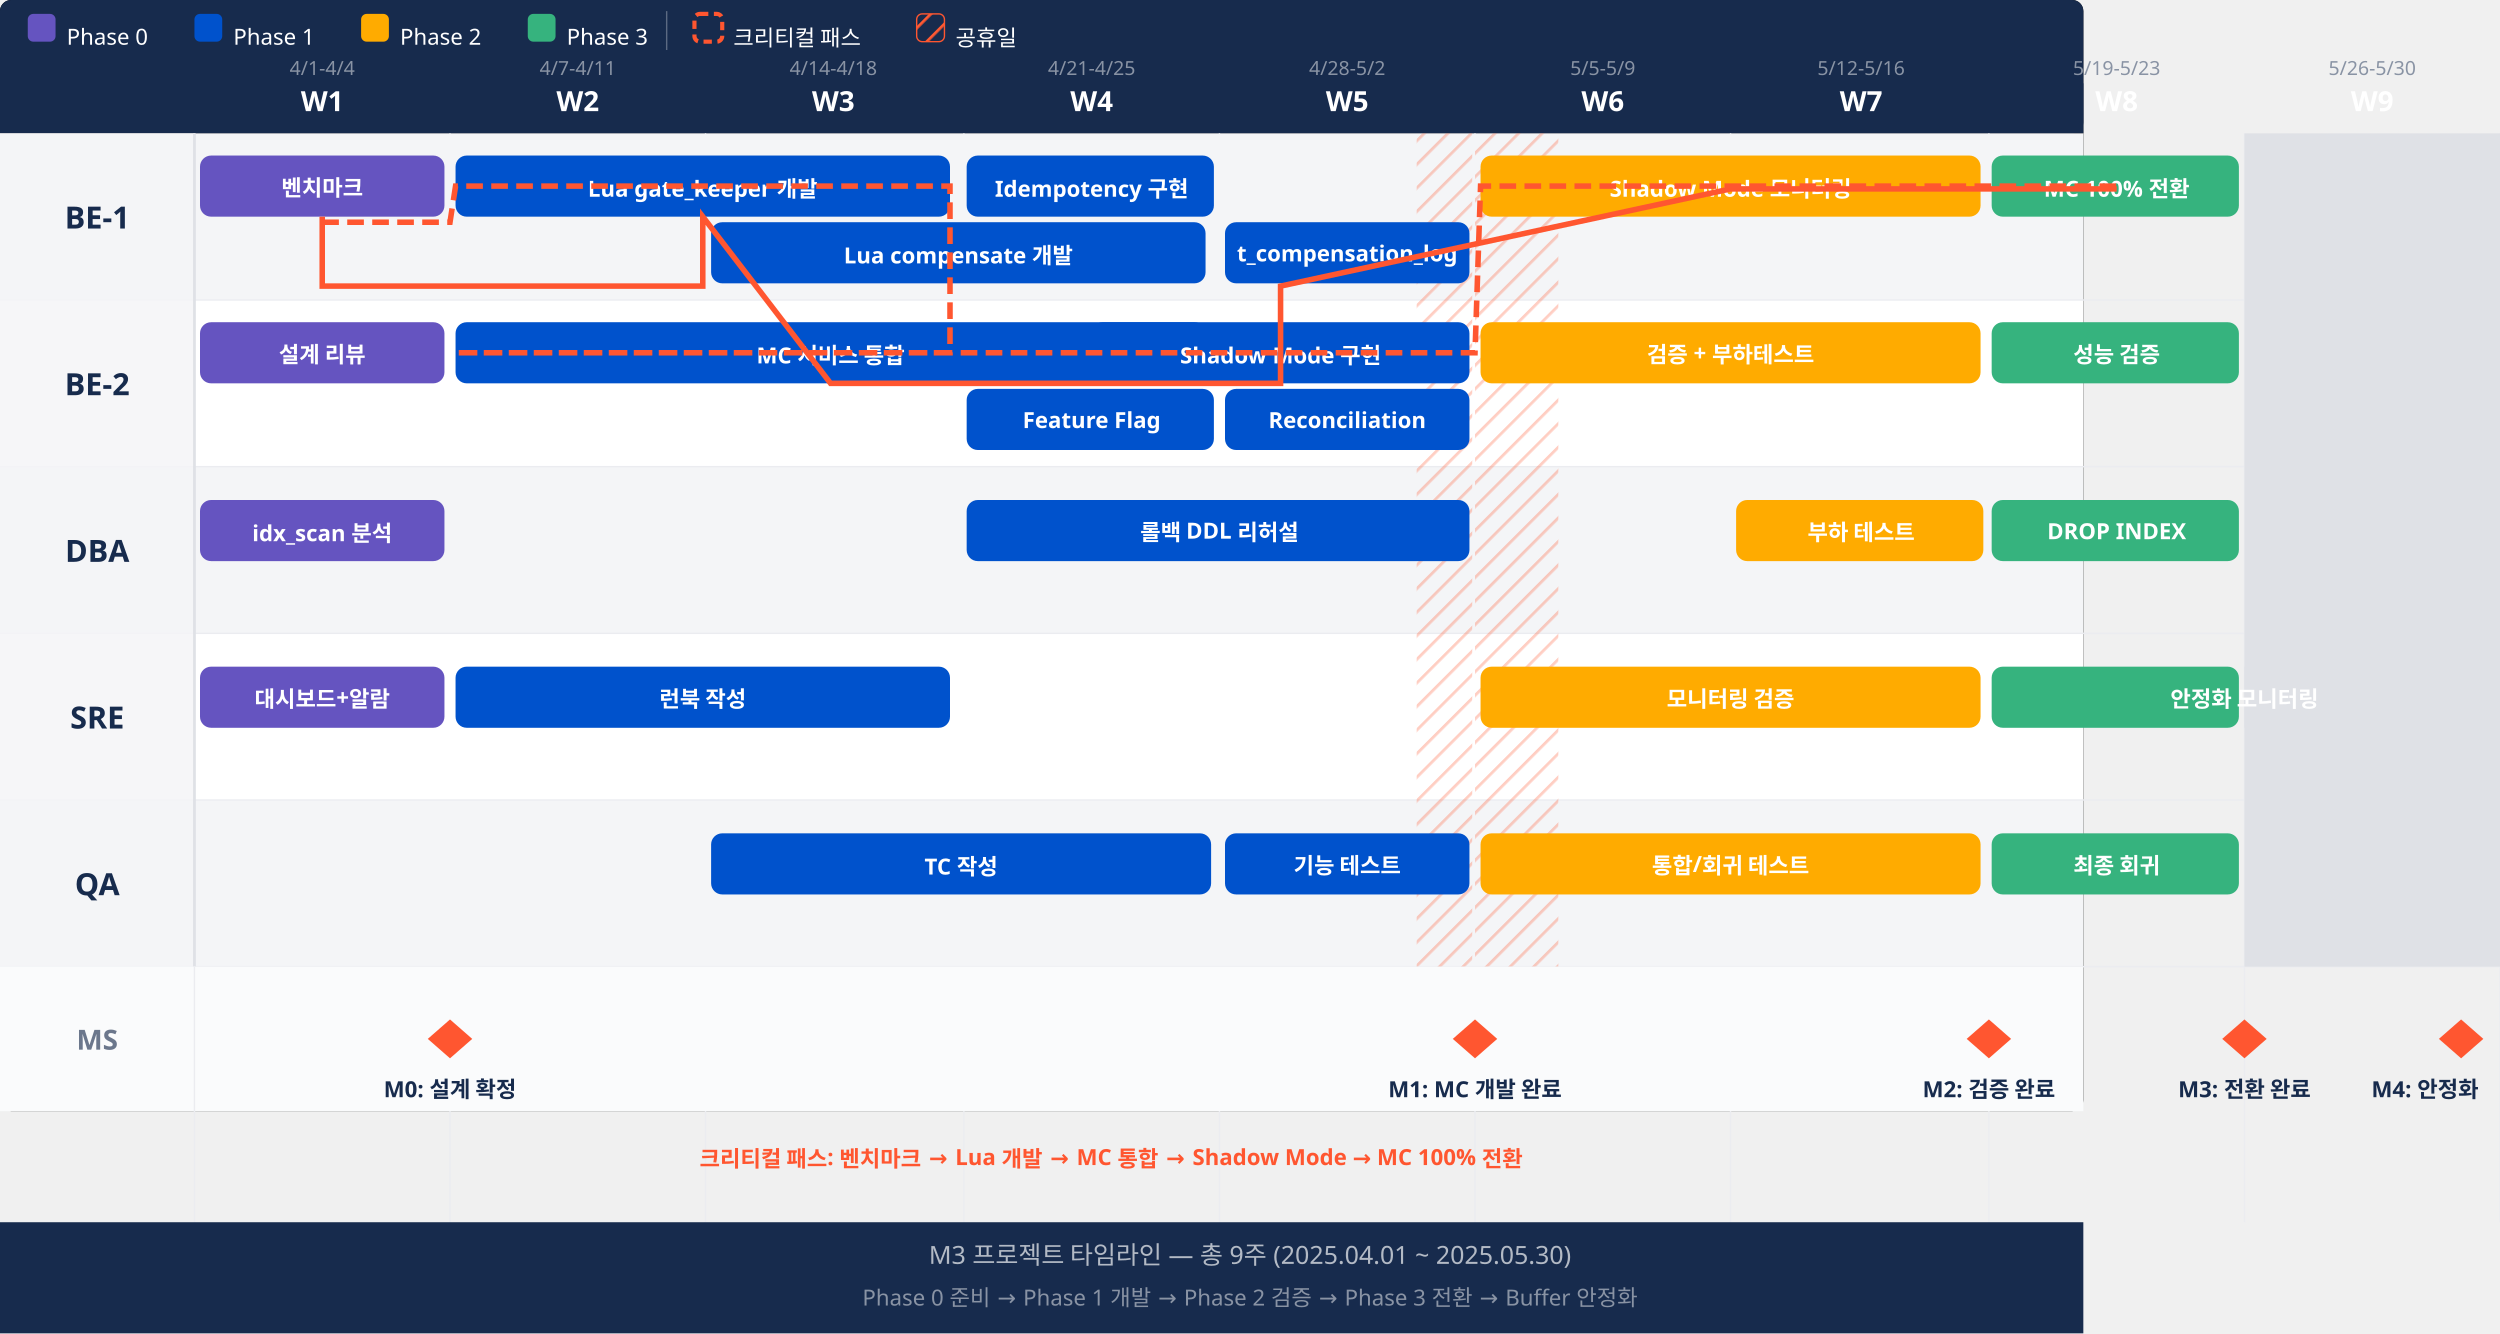
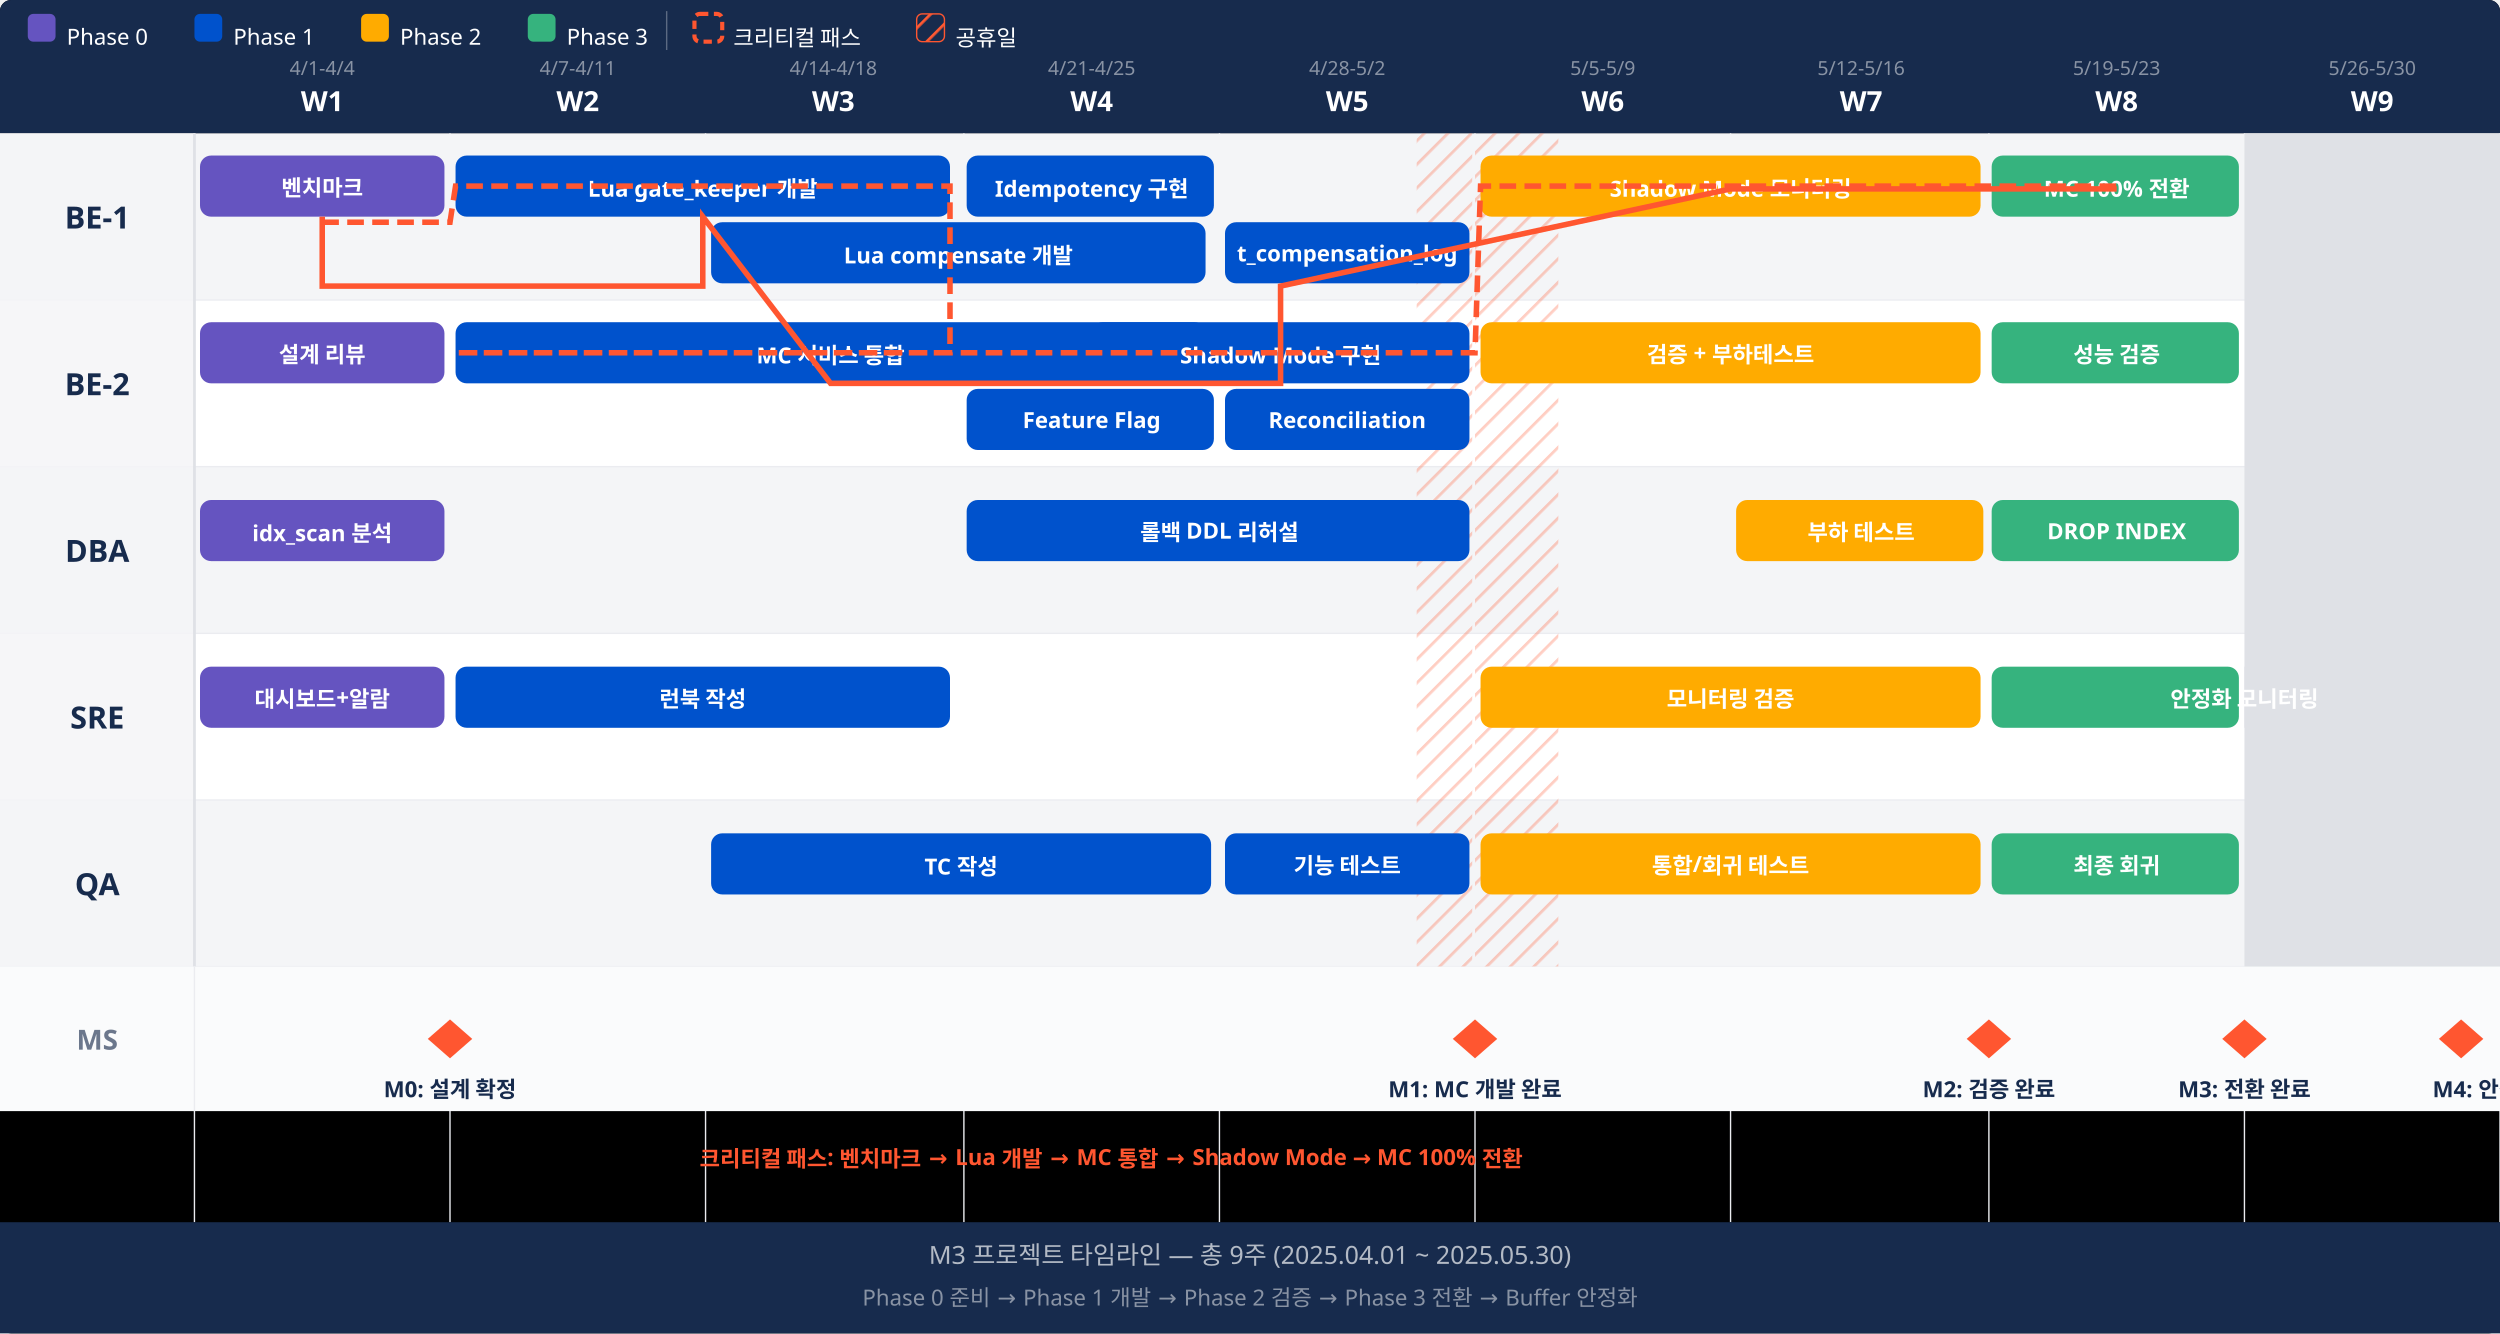
<svg xmlns="http://www.w3.org/2000/svg" viewBox="0 0 900 480" width="750" height="400" font-family="'Segoe UI','Apple SD Gothic Neo','Malgun Gothic',sans-serif">
  <style>  } .bg { fill: #FAFBFC; } .grid-line { stroke: #EBECF0; stroke-width: 0.5; } .header-bg { fill: #172B4D; } .header-text { fill: #fff; font-size: 10px; font-weight: 600; text-anchor: middle; } .lane-bg-even { fill: #F4F5F7; } .lane-bg-odd { fill: #FFFFFF; } .lane-label { font-size: 11px; font-weight: 700; fill: #172B4D; dominant-baseline: central; opacity: 1;  } .lane-label-bg { fill: #F4F5F7; } .bar { opacity: 1; } .bar-phase0 { fill: #6554C0; } .bar-phase1 { fill: #0052CC; } .bar-phase2 { fill: #FFAB00; } .bar-phase3 { fill: #36B37E; } .bar-buffer { fill: #DFE1E6; } .bar-text { fill: #fff; font-size: 8px; font-weight: 600; dominant-baseline: central; text-anchor: middle; pointer-events: none; } .milestone { opacity: 1; } .ms-diamond { fill: #FF5630; } .ms-text { fill: #172B4D; font-size: 8px; font-weight: 600; text-anchor: middle; } .holiday-hatch { fill: url(#hatch-holiday); opacity: 0.3; } .buffer-zone { fill: #DFE1E6; opacity: 1; } .buffer-text { fill: #6B778C; font-size: 10px; font-weight: 700; text-anchor: middle; dominant-baseline: central; } .crit-path { stroke: #FF5630; stroke-width: 2; stroke-dasharray: 6 3; fill: none; stroke-dashoffset: 0; opacity: 1; } .crit-label { fill: #FF5630; font-size: 8px; font-weight: 700; opacity: 1; } .legend-text { font-size: 9px; fill: #6B778C; dominant-baseline: central; }  to { opacity: 1; } }  to { opacity: 1; transform: translateX(0); } }  60% { transform: scale(1.3); } 100% { opacity: 1; transform: scale(1); } }  to { stroke-dashoffset: 0; opacity: 1; } }  to { opacity: 0.25; } }              .lane-label .lane-label .lane-label .lane-label .lane-label      .crit-path {  } .crit-label {  } .buffer-zone {  } .week-hdr { opacity: 1;  } .week-hdr .week-hdr .week-hdr .week-hdr .week-hdr .week-hdr .week-hdr .week-hdr .week-hdr </style>
  <defs>
    <pattern id="hatch-holiday" patternUnits="userSpaceOnUse" width="6" height="6" patternTransform="rotate(45)">
      <line x1="0" y1="0" x2="0" y2="6" stroke="#FF5630" stroke-width="2" />
    </pattern>
  </defs>
-   <rect class="bg" width="750" height="400" rx="4" />
-   <rect class="header-bg" x="0" y="0" width="750" height="48" rx="4" />
-   <rect class="header-bg" x="0" y="30" width="750" height="18" />
+   <rect class="bg" width="900" height="480" rx="4" />
+   <rect class="header-bg" x="0" y="0" width="900" height="48" rx="4" />
+   <rect class="header-bg" x="0" y="30" width="900" height="18" />
  <rect x="10" y="5" width="10" height="10" rx="2" fill="#6554C0" />
  <text x="24" y="13" fill="#fff" font-size="8" dominant-baseline="central">Phase 0</text>
  <rect x="70" y="5" width="10" height="10" rx="2" fill="#0052CC" />
  <text x="84" y="13" fill="#fff" font-size="8" dominant-baseline="central">Phase 1</text>
  <rect x="130" y="5" width="10" height="10" rx="2" fill="#FFAB00" />
  <text x="144" y="13" fill="#fff" font-size="8" dominant-baseline="central">Phase 2</text>
  <rect x="190" y="5" width="10" height="10" rx="2" fill="#36B37E" />
  <text x="204" y="13" fill="#fff" font-size="8" dominant-baseline="central">Phase 3</text>
  <line x1="240" y1="4" x2="240" y2="18" stroke="#fff" stroke-width="0.5" opacity="0.3" />
  <rect x="250" y="5" width="10" height="10" rx="2" fill="none" stroke="#FF5630" stroke-width="1.5" stroke-dasharray="3 2" />
  <text x="264" y="13" fill="#fff" font-size="8" dominant-baseline="central">크리티컬 패스</text>
  <rect x="330" y="5" width="10" height="10" rx="2" fill="url(#hatch-holiday)" stroke="#FF5630" stroke-width="0.5" />
  <text x="344" y="13" fill="#fff" font-size="8" dominant-baseline="central">공휴일</text>
  <g class="week-hdr wh1">
    <text class="header-text" x="116" y="40">W1</text>
    <text fill="#8993A4" font-size="7" text-anchor="middle" x="116" y="27">4/1-4/4</text>
  </g>
  <g class="week-hdr wh2">
    <text class="header-text" x="208" y="40">W2</text>
    <text fill="#8993A4" font-size="7" text-anchor="middle" x="208" y="27">4/7-4/11</text>
  </g>
  <g class="week-hdr wh3">
    <text class="header-text" x="300" y="40">W3</text>
    <text fill="#8993A4" font-size="7" text-anchor="middle" x="300" y="27">4/14-4/18</text>
  </g>
  <g class="week-hdr wh4">
    <text class="header-text" x="393" y="40">W4</text>
    <text fill="#8993A4" font-size="7" text-anchor="middle" x="393" y="27">4/21-4/25</text>
  </g>
  <g class="week-hdr wh5">
    <text class="header-text" x="485" y="40">W5</text>
    <text fill="#8993A4" font-size="7" text-anchor="middle" x="485" y="27">4/28-5/2</text>
  </g>
  <g class="week-hdr wh6">
    <text class="header-text" x="577" y="40">W6</text>
    <text fill="#8993A4" font-size="7" text-anchor="middle" x="577" y="27">5/5-5/9</text>
  </g>
  <g class="week-hdr wh7">
    <text class="header-text" x="670" y="40">W7</text>
    <text fill="#8993A4" font-size="7" text-anchor="middle" x="670" y="27">5/12-5/16</text>
  </g>
  <g class="week-hdr wh8">
    <text class="header-text" x="762" y="40">W8</text>
    <text fill="#8993A4" font-size="7" text-anchor="middle" x="762" y="27">5/19-5/23</text>
  </g>
  <g class="week-hdr wh9">
    <text class="header-text" x="854" y="40">W9</text>
    <text fill="#8993A4" font-size="7" text-anchor="middle" x="854" y="27">5/26-5/30</text>
  </g>
  <line class="grid-line" x1="70" y1="48" x2="70" y2="440" />
  <line class="grid-line" x1="162" y1="48" x2="162" y2="440" />
  <line class="grid-line" x1="254" y1="48" x2="254" y2="440" />
  <line class="grid-line" x1="347" y1="48" x2="347" y2="440" />
  <line class="grid-line" x1="439" y1="48" x2="439" y2="440" />
  <line class="grid-line" x1="531" y1="48" x2="531" y2="440" />
  <line class="grid-line" x1="623" y1="48" x2="623" y2="440" />
  <line class="grid-line" x1="716" y1="48" x2="716" y2="440" />
  <line class="grid-line" x1="808" y1="48" x2="808" y2="440" />
  <line class="grid-line" x1="900" y1="48" x2="900" y2="440" />
-   <rect class="lane-bg-even" x="0" y="48" width="750" height="60" />
-   <rect class="lane-bg-odd" x="0" y="108" width="750" height="60" />
-   <rect class="lane-bg-even" x="0" y="168" width="750" height="60" />
-   <rect class="lane-bg-odd" x="0" y="228" width="750" height="60" />
-   <rect class="lane-bg-even" x="0" y="288" width="750" height="60" />
+   <rect class="lane-bg-even" x="0" y="48" width="900" height="60" />
+   <rect class="lane-bg-odd" x="0" y="108" width="900" height="60" />
+   <rect class="lane-bg-even" x="0" y="168" width="900" height="60" />
+   <rect class="lane-bg-odd" x="0" y="228" width="900" height="60" />
+   <rect class="lane-bg-even" x="0" y="288" width="900" height="60" />
  <line class="grid-line" x1="0" y1="108" x2="900" y2="108" />
  <line class="grid-line" x1="0" y1="168" x2="900" y2="168" />
  <line class="grid-line" x1="0" y1="228" x2="900" y2="228" />
  <line class="grid-line" x1="0" y1="288" x2="900" y2="288" />
  <line class="grid-line" x1="0" y1="348" x2="900" y2="348" />
  <rect class="lane-label-bg" x="0" y="48" width="70" height="300" opacity="0.85" />
  <line stroke="#DFE1E6" stroke-width="1" x1="70" y1="48" x2="70" y2="348" />
  <text class="lane-label l0" x="35" y="78" text-anchor="middle">BE-1</text>
  <text class="lane-label l1" x="35" y="138" text-anchor="middle">BE-2</text>
  <text class="lane-label l2" x="35" y="198" text-anchor="middle">DBA</text>
  <text class="lane-label l3" x="35" y="258" text-anchor="middle">SRE</text>
  <text class="lane-label l4" x="35" y="318" text-anchor="middle">QA</text>
  <rect class="holiday-hatch" x="510" y="48" width="20" height="300" rx="0" />
  <rect class="holiday-hatch" x="531" y="48" width="30" height="300" rx="0" />
  <rect class="buffer-zone" x="808" y="48" width="92" height="300" rx="0" />
-   <text class="buffer-text" x="854" y="356" opacity="0" style="">변경 동결</text>
+   <text class="buffer-text" x="854" y="356" opacity="1">변경 동결</text>
  <g class="bar w1">
    <rect class="bar-phase0" x="72" y="56" width="88" height="22" rx="4" />
    <text class="bar-text" x="116" y="67">벤치마크</text>
  </g>
  <g class="bar w2w3">
    <rect class="bar-phase1" x="164" y="56" width="178" height="22" rx="4" />
    <text class="bar-text" x="253" y="67">Lua gate_keeper 개발</text>
  </g>
  <g class="bar w3w4">
    <rect class="bar-phase1" x="256" y="80" width="178" height="22" rx="4" />
    <text class="bar-text" x="345" y="91">Lua compensate 개발</text>
  </g>
  <g class="bar w4">
    <rect class="bar-phase1" x="348" y="56" width="89" height="22" rx="4" />
    <text class="bar-text" x="393" y="67" font-size="7">Idempotency 구현</text>
  </g>
  <g class="bar w5">
    <rect class="bar-phase1" x="441" y="80" width="88" height="22" rx="4" />
    <text class="bar-text" x="485" y="91" font-size="7">t_compensation_log</text>
  </g>
  <g class="bar w6w7">
    <rect class="bar-phase2" x="533" y="56" width="180" height="22" rx="4" />
    <text class="bar-text" x="623" y="67" font-size="7">Shadow Mode 모니터링</text>
  </g>
  <g class="bar w8">
    <rect class="bar-phase3" x="717" y="56" width="89" height="22" rx="4" />
    <text class="bar-text" x="762" y="67" font-size="7">MC 100% 전환</text>
  </g>
  <g class="bar w1">
    <rect class="bar-phase0" x="72" y="116" width="88" height="22" rx="4" />
    <text class="bar-text" x="116" y="127">설계 리뷰</text>
  </g>
  <g class="bar w2w4">
    <rect class="bar-phase1" x="164" y="116" width="270" height="22" rx="4" />
    <text class="bar-text" x="299" y="127">MC 서비스 통합</text>
  </g>
  <g class="bar w4">
    <rect class="bar-phase1" x="348" y="140" width="89" height="22" rx="4" />
    <text class="bar-text" x="393" y="151">Feature Flag</text>
  </g>
  <g class="bar w4w5">
    <rect class="bar-phase1" x="393" y="116" width="136" height="22" rx="4" />
    <text class="bar-text" x="461" y="127" font-size="7">Shadow Mode 구현</text>
  </g>
  <g class="bar w5">
    <rect class="bar-phase1" x="441" y="140" width="88" height="22" rx="4" />
    <text class="bar-text" x="485" y="151" font-size="7">Reconciliation</text>
  </g>
  <g class="bar w6w7">
    <rect class="bar-phase2" x="533" y="116" width="180" height="22" rx="4" />
    <text class="bar-text" x="623" y="127" font-size="7">검증 + 부하테스트</text>
  </g>
  <g class="bar w8">
    <rect class="bar-phase3" x="717" y="116" width="89" height="22" rx="4" />
    <text class="bar-text" x="762" y="127">성능 검증</text>
  </g>
  <g class="bar w1">
    <rect class="bar-phase0" x="72" y="180" width="88" height="22" rx="4" />
    <text class="bar-text" x="116" y="191" font-size="7">idx_scan 분석</text>
  </g>
  <g class="bar w4w5">
    <rect class="bar-phase1" x="348" y="180" width="181" height="22" rx="4" />
    <text class="bar-text" x="439" y="191" font-size="7">롤백 DDL 리허설</text>
  </g>
  <g class="bar w7">
    <rect class="bar-phase2" x="625" y="180" width="89" height="22" rx="4" />
    <text class="bar-text" x="670" y="191">부하 테스트</text>
  </g>
  <g class="bar w8">
    <rect class="bar-phase3" x="717" y="180" width="89" height="22" rx="4" />
    <text class="bar-text" x="762" y="191" font-size="7">DROP INDEX</text>
  </g>
  <g class="bar w1">
    <rect class="bar-phase0" x="72" y="240" width="88" height="22" rx="4" />
    <text class="bar-text" x="116" y="251" font-size="7">대시보드+알람</text>
  </g>
  <g class="bar w2w3">
    <rect class="bar-phase1" x="164" y="240" width="178" height="22" rx="4" />
    <text class="bar-text" x="253" y="251">런북 작성</text>
  </g>
  <g class="bar w6w7">
    <rect class="bar-phase2" x="533" y="240" width="180" height="22" rx="4" />
    <text class="bar-text" x="623" y="251" font-size="7">모니터링 검증</text>
  </g>
  <g class="bar w8w9">
    <rect class="bar-phase3" x="717" y="240" width="89" height="22" rx="4" />
    <rect class="bar-buffer" x="808" y="240" width="89" height="22" rx="0 4 4 0" />
    <text class="bar-text" x="808" y="251" font-size="7">안정화 모니터링</text>
  </g>
  <g class="bar w3w4">
    <rect class="bar-phase1" x="256" y="300" width="180" height="22" rx="4" />
    <text class="bar-text" x="346" y="311">TC 작성</text>
  </g>
  <g class="bar w5">
    <rect class="bar-phase1" x="441" y="300" width="88" height="22" rx="4" />
    <text class="bar-text" x="485" y="311">기능 테스트</text>
  </g>
  <g class="bar w6w7">
    <rect class="bar-phase2" x="533" y="300" width="180" height="22" rx="4" />
    <text class="bar-text" x="623" y="311" font-size="7">통합/회귀 테스트</text>
  </g>
  <g class="bar w8">
    <rect class="bar-phase3" x="717" y="300" width="89" height="22" rx="4" />
    <text class="bar-text" x="762" y="311">최종 회귀</text>
  </g>
-   <rect fill="#FAFBFC" x="0" y="348" width="750" height="52" />
+   <rect fill="#FAFBFC" x="0" y="348" width="900" height="52" />
  <line class="grid-line" x1="70" y1="348" x2="70" y2="400" />
  <text x="35" y="374" text-anchor="middle" font-size="10" font-weight="700" fill="#6B778C" dominant-baseline="central">MS</text>
  <g class="milestone m0">
    <polygon class="ms-diamond" points="162,367 170,374 162,381 154,374" />
    <text class="ms-text" x="162" y="395">M0: 설계 확정</text>
  </g>
  <g class="milestone m1">
    <polygon class="ms-diamond" points="531,367 539,374 531,381 523,374" />
    <text class="ms-text" x="531" y="395">M1: MC 개발 완료</text>
  </g>
  <g class="milestone m2">
    <polygon class="ms-diamond" points="716,367 724,374 716,381 708,374" />
    <text class="ms-text" x="716" y="395">M2: 검증 완료</text>
  </g>
  <g class="milestone m3">
    <polygon class="ms-diamond" points="808,367 816,374 808,381 800,374" />
    <text class="ms-text" x="808" y="395">M3: 전환 완료</text>
  </g>
  <g class="milestone m4">
    <polygon class="ms-diamond" points="886,367 894,374 886,381 878,374" />
-     <text class="ms-text" x="873" y="395">M4: 안정화</text>
+     <text class="ms-text" x="895" y="395" text-anchor="end">M4: 안정화</text>
  </g>
  <path class="crit-path" d="M 116,80 L 162,80 L 164,67 L 342,67 L 342,127 L 164,127 L 164,127 L 531,127 L 533,67 L 713,67 L 717,67 L 762,67" />
  <polyline class="crit-path" points="116,78, 116,103, 253,103, 253,78, 299,138, 461,138, 461,103, 623,68, 762,68" style="stroke-dasharray:1200; stroke-dashoffset: 0; " />
  <text class="crit-label" x="400" y="420" font-size="9" text-anchor="middle">크리티컬 패스: 벤치마크 → Lua 개발 → MC 통합 → Shadow Mode → MC 100% 전환</text>
-   <rect fill="#172B4D" x="0" y="440" width="750" height="40" rx="0" />
+   <rect fill="#172B4D" x="0" y="440" width="900" height="40" rx="0" />
  <text fill="#B3BAC5" font-size="9" x="450" y="455" text-anchor="middle">M3 프로젝트 타임라인 — 총 9주 (2025.04.01 ~ 2025.05.30)</text>
  <text fill="#8993A4" font-size="8" x="450" y="470" text-anchor="middle">Phase 0 준비 → Phase 1 개발 → Phase 2 검증 → Phase 3 전환 → Buffer 안정화</text>
</svg>
